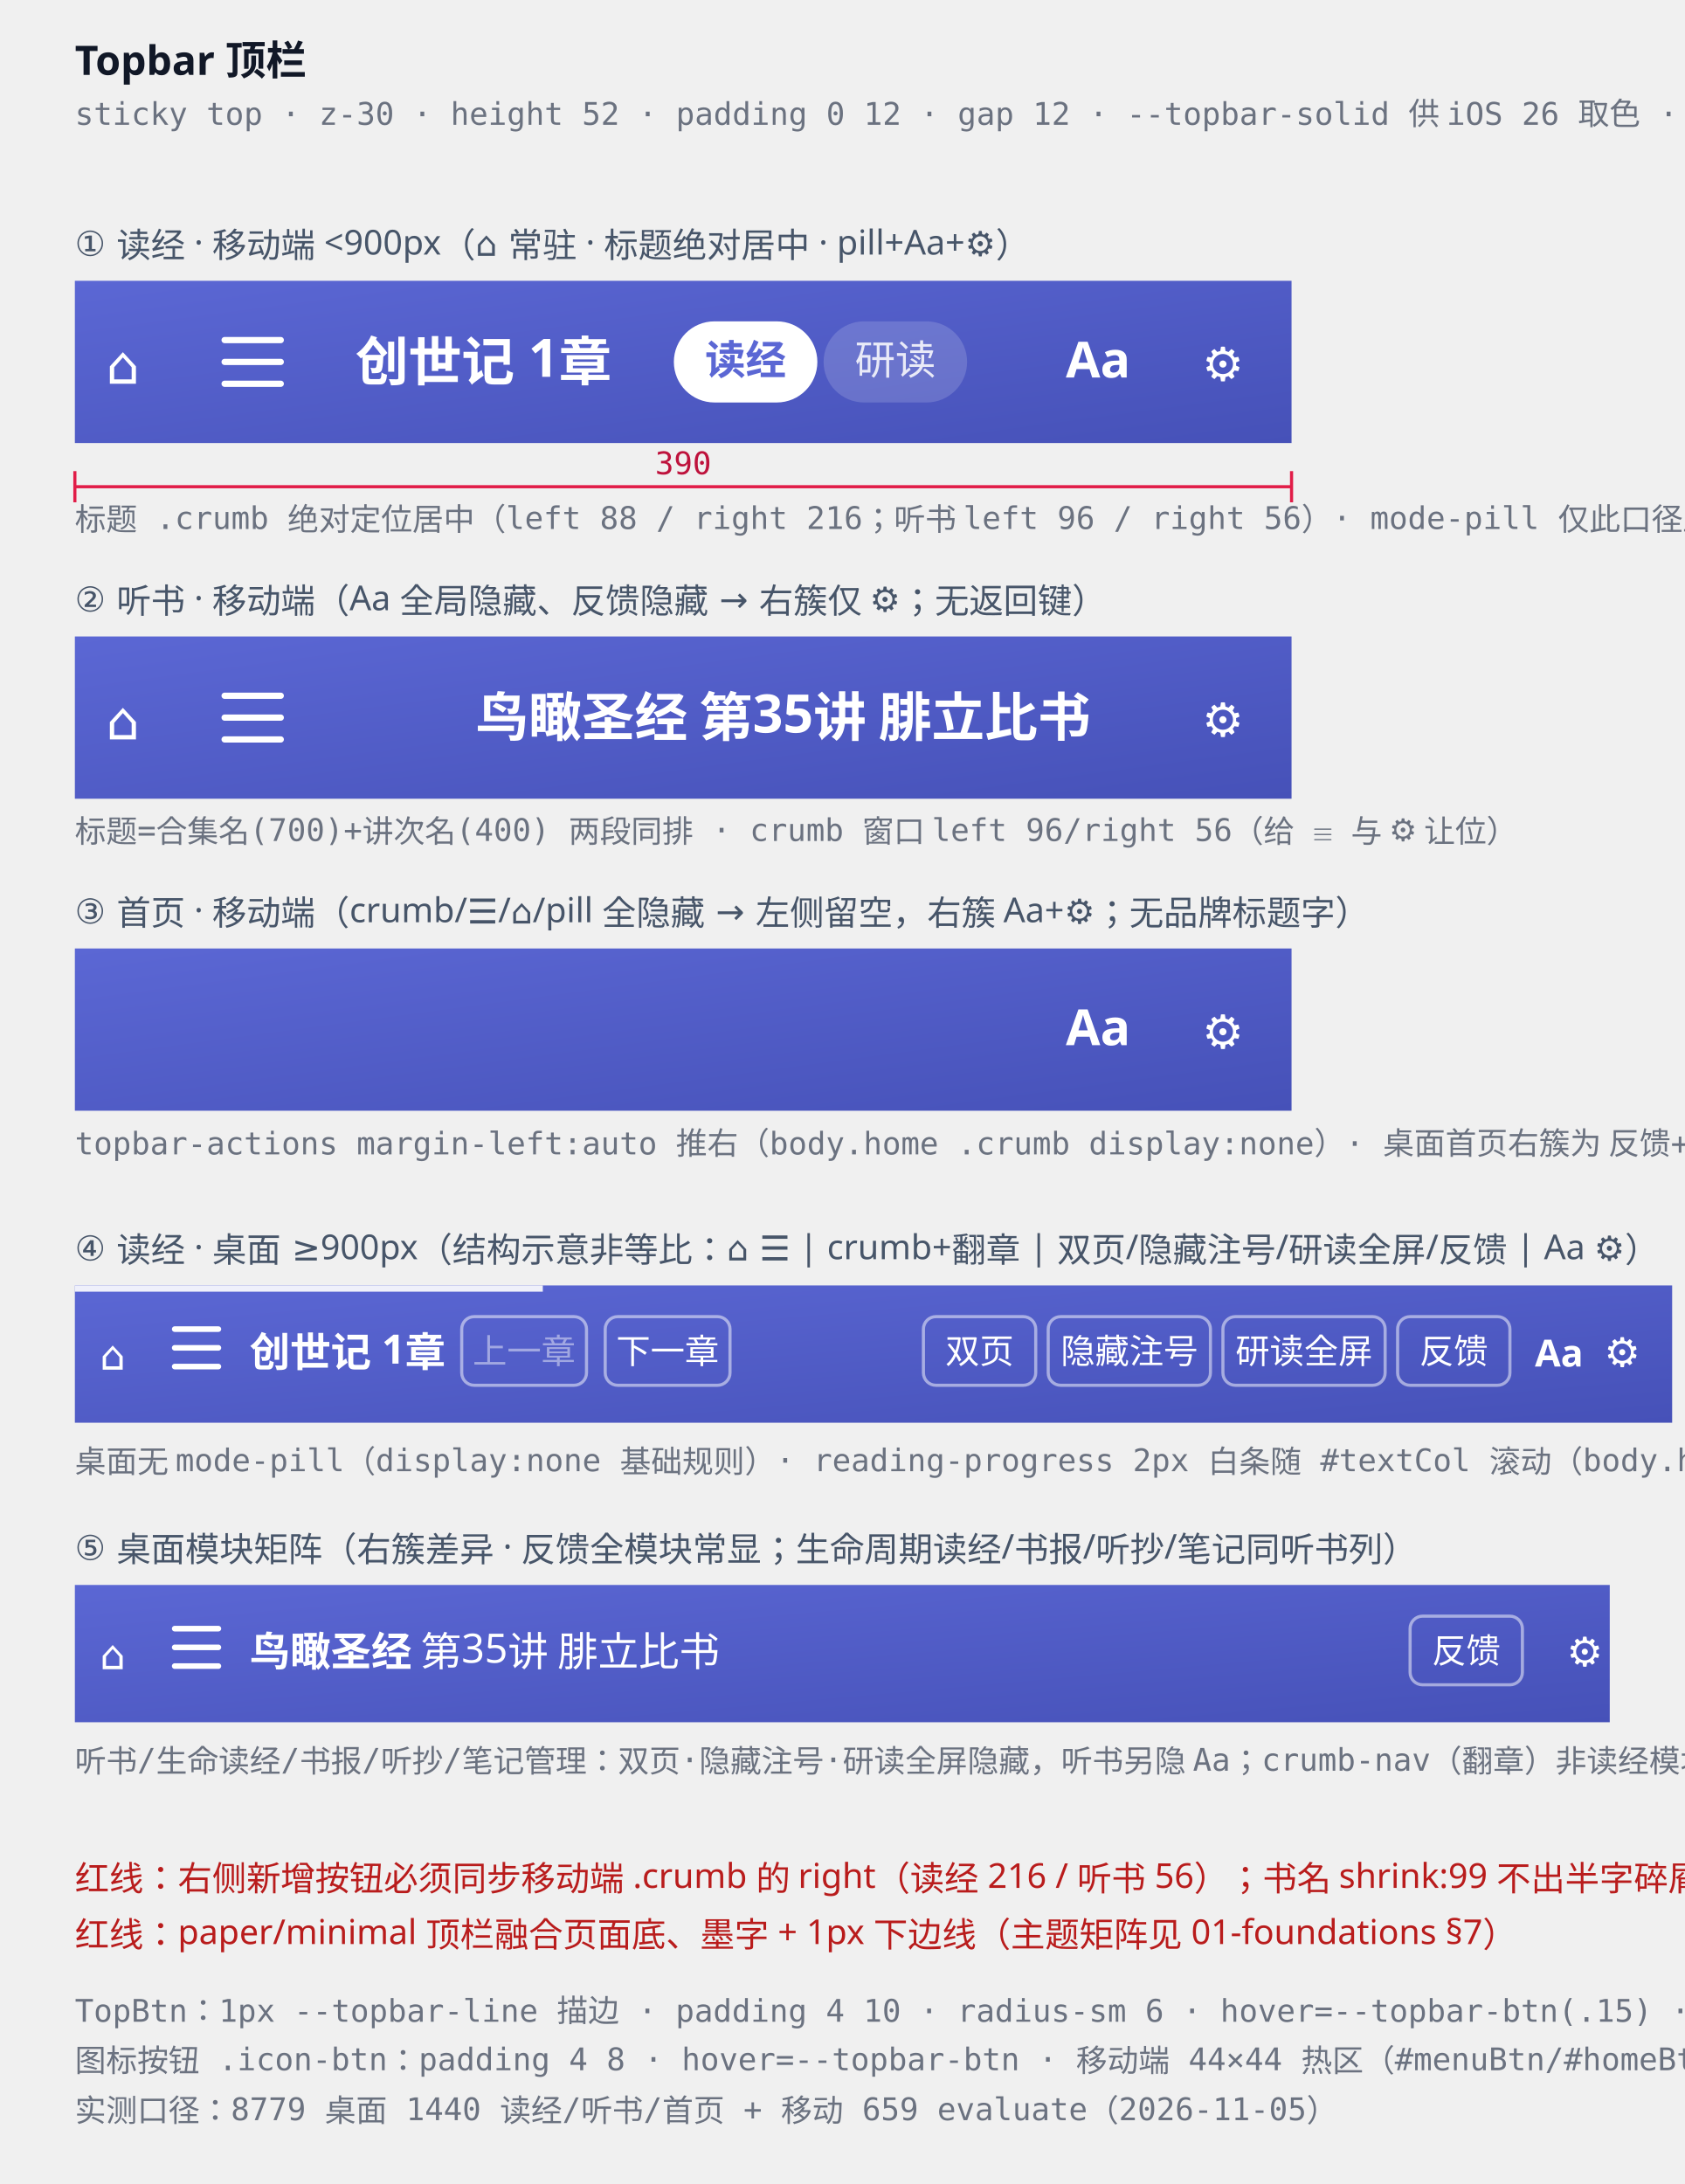
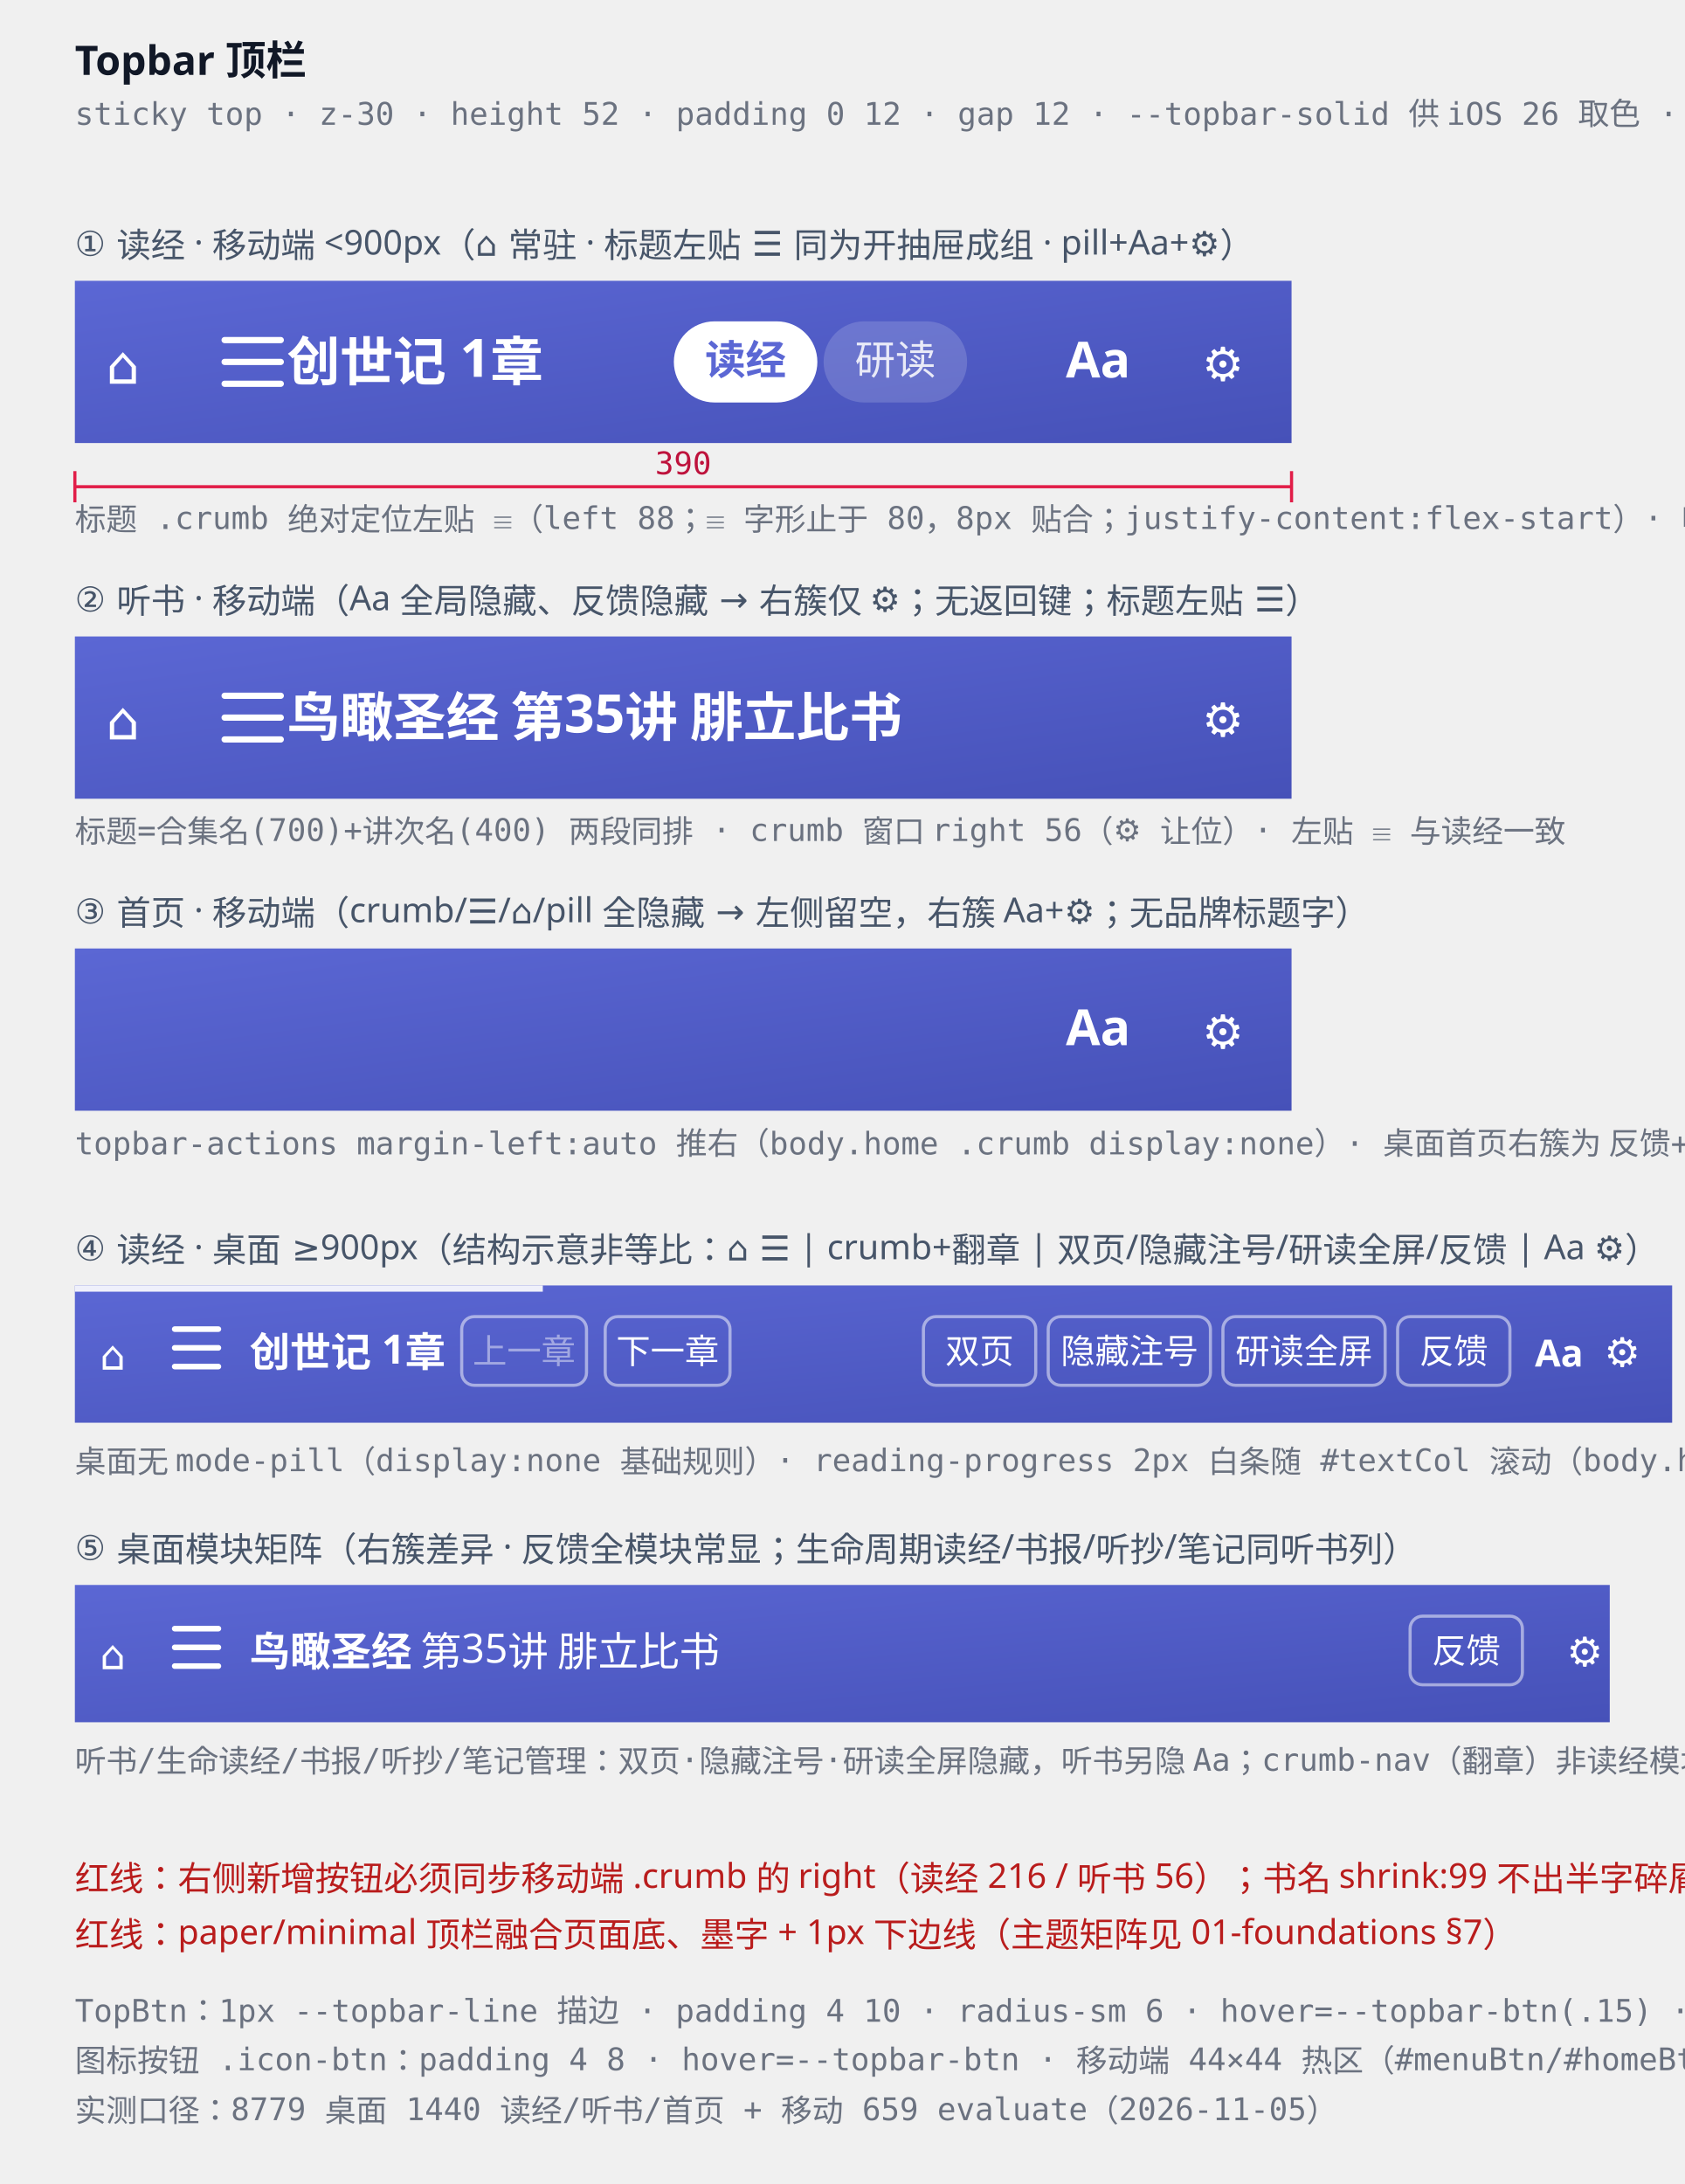
<svg xmlns="http://www.w3.org/2000/svg" width="540" height="700" viewBox="0 0 540 700">
  <defs>
    <linearGradient id="tg" x1="0" y1="0" x2="1" y2="1">
      <stop offset="0" stop-color="#5B67D4" />
      <stop offset="1" stop-color="#4651B8" />
    </linearGradient>
  </defs>
  <style>
    .t{font-family:'PingFang SC','Microsoft YaHei','Noto Sans SC',sans-serif;}
    .m{font-family:Consolas,Menlo,monospace;font-size:10px;fill:#be123c;}
    .dim{stroke:#e11d48;stroke-width:1;fill:none;}
    .cap{font-family:'PingFang SC',sans-serif;font-size:11px;fill:#475569;}
    .nt{font-family:Consolas,Menlo,monospace;font-size:10px;fill:#6b7280;}
    .rl{font-family:'PingFang SC',sans-serif;font-size:11px;fill:#b91c1c;}
    .hd{font-family:'PingFang SC',sans-serif;font-size:13px;font-weight:700;fill:#111827;}
    .tb{fill:url(#tg);}
    .w{fill:#fff;}
  </style>
  <text class="hd" x="24" y="24">Topbar 顶栏</text>
  <text class="nt" x="24" y="40">sticky top · z-30 · height 52 · padding 0 12 · gap 12 · --topbar-solid 供 iOS 26 取色 · 2026-11-05 按 8779 实测重绘（桌面+移动双口径）</text>
  <g id="v1-reading-mobile">
-     <text class="cap" x="24" y="82">① 读经 · 移动端 &lt;900px（⌂ 常驻 · 标题绝对居中 · pill+Aa+⚙️）</text>
+     <text class="cap" x="24" y="82">① 读经 · 移动端 &lt;900px（⌂ 常驻 · 标题左贴 ☰ 同为开抽屉成组 · pill+Aa+⚙️）</text>
    <rect class="tb" x="24" y="90" width="390" height="52" />
    <text class="t" x="34" y="123" font-size="17" fill="#fff">⌂</text>
    <path d="M72 109h18M72 116h18M72 123h18" stroke="#fff" stroke-width="2" stroke-linecap="round" fill="none" />
-     <text class="t" x="155" y="122" font-size="17" font-weight="600" fill="#fff" text-anchor="middle">创世记 1章</text>
+     <text class="t" x="92" y="122" font-size="17" font-weight="600" fill="#fff">创世记 1章</text>
    <rect x="216" y="103" width="46" height="26" rx="13" fill="#fff" />
    <text class="t" x="239" y="120" font-size="13" font-weight="700" fill="#5B67D4" text-anchor="middle">读经</text>
    <rect x="264" y="103" width="46" height="26" rx="13" fill="rgba(255,255,255,.16)" />
    <text class="t" x="287" y="120" font-size="13" fill="rgba(255,255,255,.85)" text-anchor="middle">研读</text>
    <text class="t" x="352" y="121" font-size="16" font-weight="600" fill="#fff" text-anchor="middle">Aa</text>
    <text class="t" x="392" y="122" font-size="15" fill="#fff" text-anchor="middle">⚙️</text>
    <g class="dim">
      <line x1="24" y1="156" x2="414" y2="156" />
      <line x1="24" y1="151" x2="24" y2="161" />
      <line x1="414" y1="151" x2="414" y2="161" />
    </g>
    <text class="m" x="219" y="152" text-anchor="middle">390</text>
-     <text class="nt" x="24" y="170">标题 .crumb 绝对定位居中（left 88 / right 216；听书 left 96 / right 56）· mode-pill 仅此口径显示 · 双页/隐藏注号/研读全屏/反馈均隐藏</text>
+     <text class="nt" x="24" y="170">标题 .crumb 绝对定位左贴 ☰（left 88；☰ 字形止于 80，8px 贴合；justify-content:flex-start）· 听书同款左贴（right 56）· mode-pill 仅此口径显示</text>
  </g>
  <g id="v2-audio-mobile">
-     <text class="cap" x="24" y="196">② 听书 · 移动端（Aa 全局隐藏、反馈隐藏 → 右簇仅 ⚙️；无返回键）</text>
+     <text class="cap" x="24" y="196">② 听书 · 移动端（Aa 全局隐藏、反馈隐藏 → 右簇仅 ⚙️；无返回键；标题左贴 ☰）</text>
    <rect class="tb" x="24" y="204" width="390" height="52" />
    <text class="t" x="34" y="237" font-size="17" fill="#fff">⌂</text>
    <path d="M72 223h18M72 230h18M72 237h18" stroke="#fff" stroke-width="2" stroke-linecap="round" fill="none" />
-     <text class="t" x="251" y="236" font-size="17" font-weight="600" fill="#fff" text-anchor="middle">
+     <text class="t" x="92" y="236" font-size="17" font-weight="600" fill="#fff">
      <tspan font-weight="700">鸟瞰圣经</tspan> 第35讲 腓立比书</text>
    <text class="t" x="392" y="236" font-size="15" fill="#fff" text-anchor="middle">⚙️</text>
-     <text class="nt" x="24" y="270">标题=合集名(700)+讲次名(400) 两段同排 · crumb 窗口 left 96/right 56（给 ☰ 与 ⚙️ 让位）</text>
+     <text class="nt" x="24" y="270">标题=合集名(700)+讲次名(400) 两段同排 · crumb 窗口 right 56（⚙️ 让位）· 左贴 ☰ 与读经一致</text>
  </g>
  <g id="v3-home-mobile">
    <text class="cap" x="24" y="296">③ 首页 · 移动端（crumb/☰/⌂/pill 全隐藏 → 左侧留空，右簇 Aa+⚙️；无品牌标题字）</text>
    <rect class="tb" x="24" y="304" width="390" height="52" />
    <text class="t" x="352" y="335" font-size="16" font-weight="600" fill="#fff" text-anchor="middle">Aa</text>
    <text class="t" x="392" y="336" font-size="15" fill="#fff" text-anchor="middle">⚙️</text>
    <text class="nt" x="24" y="370">topbar-actions margin-left:auto 推右（body.home .crumb display:none）· 桌面首页右簇为 反馈+Aa+⚙️（反馈桌面常显）</text>
  </g>
  <g id="v4-reading-desktop">
    <text class="cap" x="24" y="404">④ 读经 · 桌面 ≥900px（结构示意非等比：⌂ ☰ | crumb+翻章 | 双页/隐藏注号/研读全屏/反馈 | Aa ⚙️）</text>
    <rect class="tb" x="24" y="412" width="512" height="44" />
    <rect x="24" y="412" width="150" height="2" fill="#fff" opacity=".9" />
    <text class="t" x="32" y="439" font-size="13" fill="#fff">⌂</text>
    <path d="M56 426h14M56 432h14M56 438h14" stroke="#fff" stroke-width="1.8" stroke-linecap="round" fill="none" />
    <text class="t" x="80" y="438" font-size="13" font-weight="600" fill="#fff">创世记 1章</text>
    <rect x="148" y="422" width="40" height="22" rx="4" stroke="rgba(255,255,255,.5)" fill="none" />
    <text class="t" x="168" y="437" font-size="11" fill="#fff" opacity=".45" text-anchor="middle">上一章</text>
    <rect x="194" y="422" width="40" height="22" rx="4" stroke="rgba(255,255,255,.5)" fill="none" />
    <text class="t" x="214" y="437" font-size="11" fill="#fff" text-anchor="middle">下一章</text>
    <rect x="296" y="422" width="36" height="22" rx="4" stroke="rgba(255,255,255,.5)" fill="none" />
    <text class="t" x="314" y="437" font-size="11" fill="#fff" text-anchor="middle">双页</text>
    <rect x="336" y="422" width="52" height="22" rx="4" stroke="rgba(255,255,255,.5)" fill="none" />
    <text class="t" x="362" y="437" font-size="11" fill="#fff" text-anchor="middle">隐藏注号</text>
    <rect x="392" y="422" width="52" height="22" rx="4" stroke="rgba(255,255,255,.5)" fill="none" />
    <text class="t" x="418" y="437" font-size="11" fill="#fff" text-anchor="middle">研读全屏</text>
    <rect x="448" y="422" width="36" height="22" rx="4" stroke="rgba(255,255,255,.5)" fill="none" />
    <text class="t" x="466" y="437" font-size="11" fill="#fff" text-anchor="middle">反馈</text>
    <text class="t" x="486" y="438" font-size="12" font-weight="600" fill="#fff"> </text>
    <text class="t" x="492" y="438" font-size="12" font-weight="600" fill="#fff">Aa</text>
    <text class="t" x="520" y="438" font-size="13" fill="#fff" text-anchor="middle">⚙️</text>
    <text class="nt" x="24" y="472">桌面无 mode-pill（display:none 基础规则）· reading-progress 2px 白条随 #textCol 滚动（body.home 隐藏）· ⌂/☰/⚙ 为 Lucide 内联 SVG（house/menu/cog，2026-11-05 起）</text>
  </g>
  <g id="v5-modules-desktop">
    <text class="cap" x="24" y="500">⑤ 桌面模块矩阵（右簇差异 · 反馈全模块常显；生命周期读经/书报/听抄/笔记同听书列）</text>
    <rect class="tb" x="24" y="508" width="492" height="44" />
    <text class="t" x="32" y="535" font-size="13" fill="#fff">⌂</text>
    <path d="M56 522h14M56 528h14M56 534h14" stroke="#fff" stroke-width="1.8" stroke-linecap="round" fill="none" />
    <text class="t" x="80" y="534" font-size="13" fill="#fff">
      <tspan font-weight="700">鸟瞰圣经</tspan> 第35讲 腓立比书</text>
    <rect x="452" y="518" width="36" height="22" rx="4" stroke="rgba(255,255,255,.5)" fill="none" />
    <text class="t" x="470" y="533" font-size="11" fill="#fff" text-anchor="middle">反馈</text>
    <text class="t" x="508" y="534" font-size="13" fill="#fff" text-anchor="middle">⚙️</text>
    <text class="nt" x="24" y="568">听书/生命读经/书报/听抄/笔记管理：双页·隐藏注号·研读全屏隐藏，听书另隐 Aa；crumb-nav（翻章）非读经模块隐藏 · 无返回键元素（spec 旧稿 ‹ 为误画）</text>
  </g>
  <text class="rl" x="24" y="606">红线：右侧新增按钮必须同步移动端 .crumb 的 right（读经 216 / 听书 56）；书名 shrink:99 不出半字碎屑</text>
  <text class="rl" x="24" y="624">红线：paper/minimal 顶栏融合页面底、墨字 + 1px 下边线（主题矩阵见 01-foundations §7）</text>
  <text class="nt" x="24" y="648">TopBtn：1px --topbar-line 描边 · padding 4 10 · radius-sm 6 · hover=--topbar-btn(.15) · active=.25</text>
  <text class="nt" x="24" y="664">图标按钮 .icon-btn：padding 4 8 · hover=--topbar-btn · 移动端 44×44 热区（#menuBtn/#homeBtn margin-left -6）</text>
  <text class="nt" x="24" y="680">实测口径：8779 桌面 1440 读经/听书/首页 + 移动 659 evaluate（2026-11-05）</text>
</svg>
